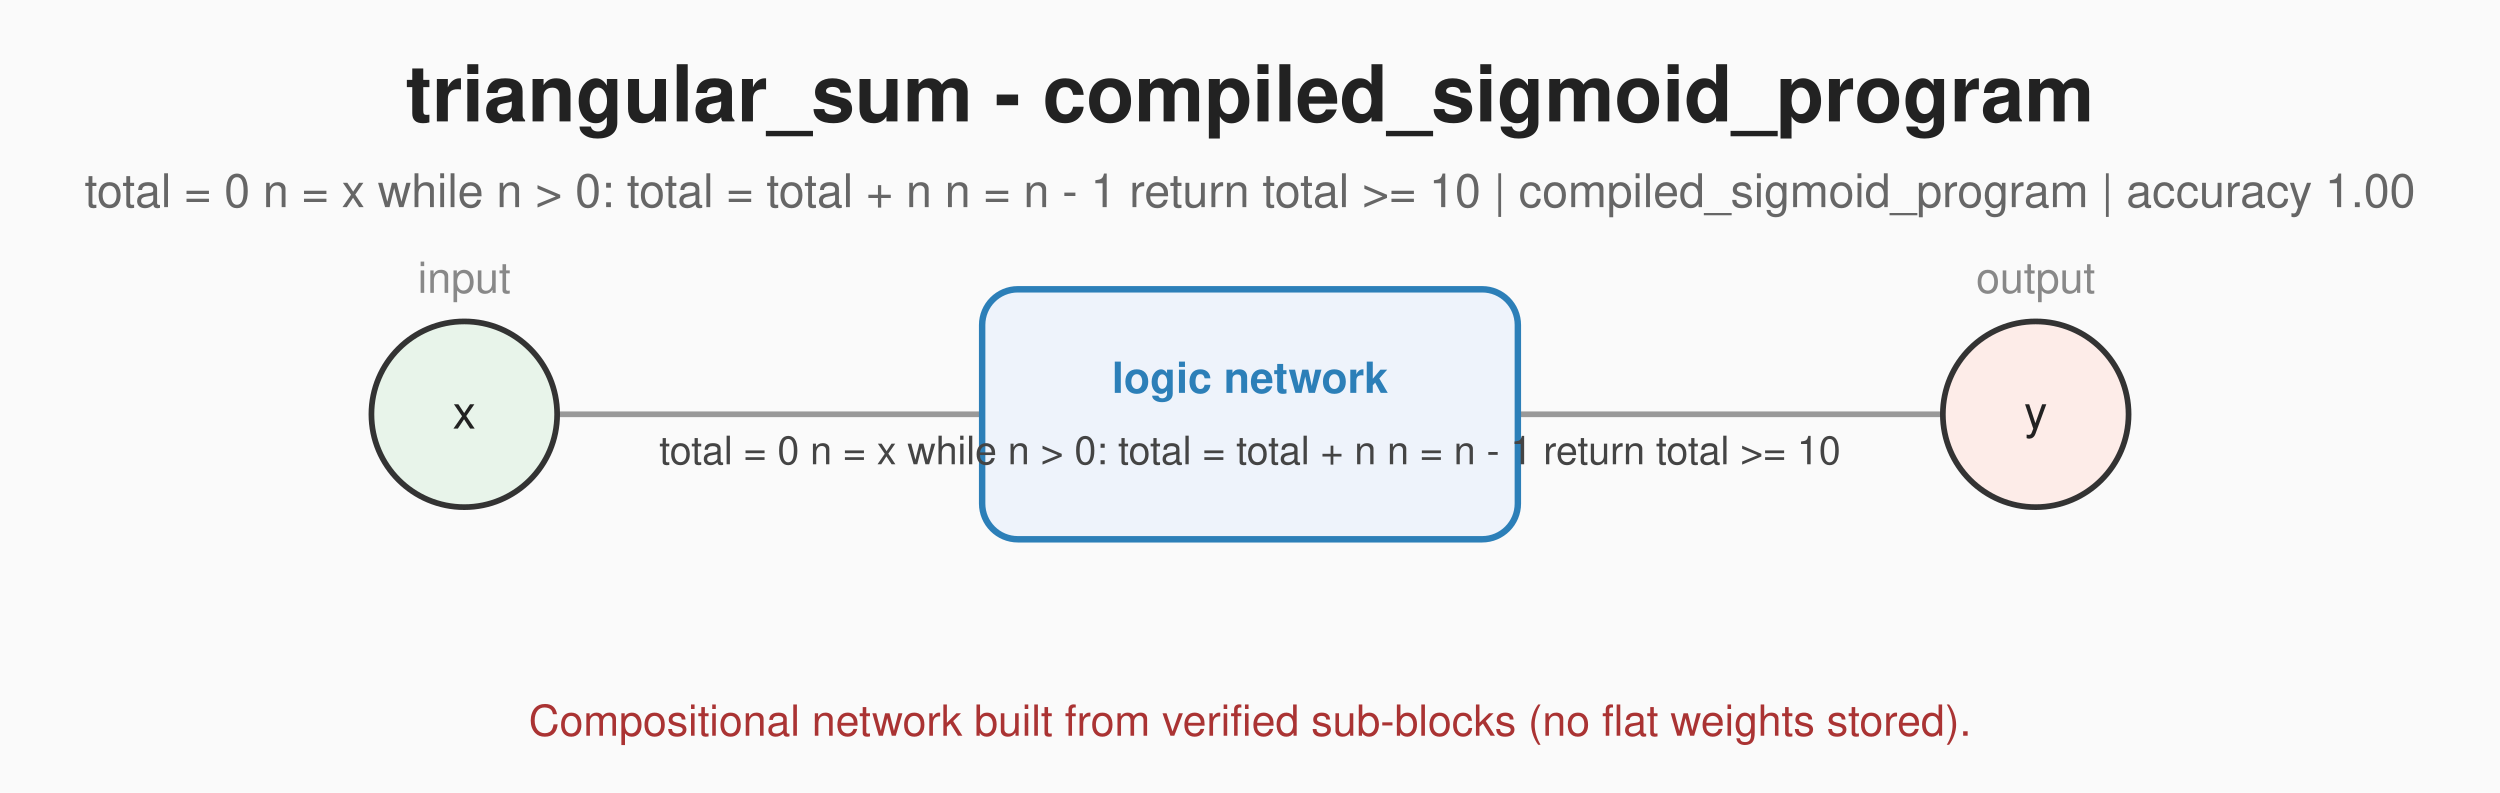
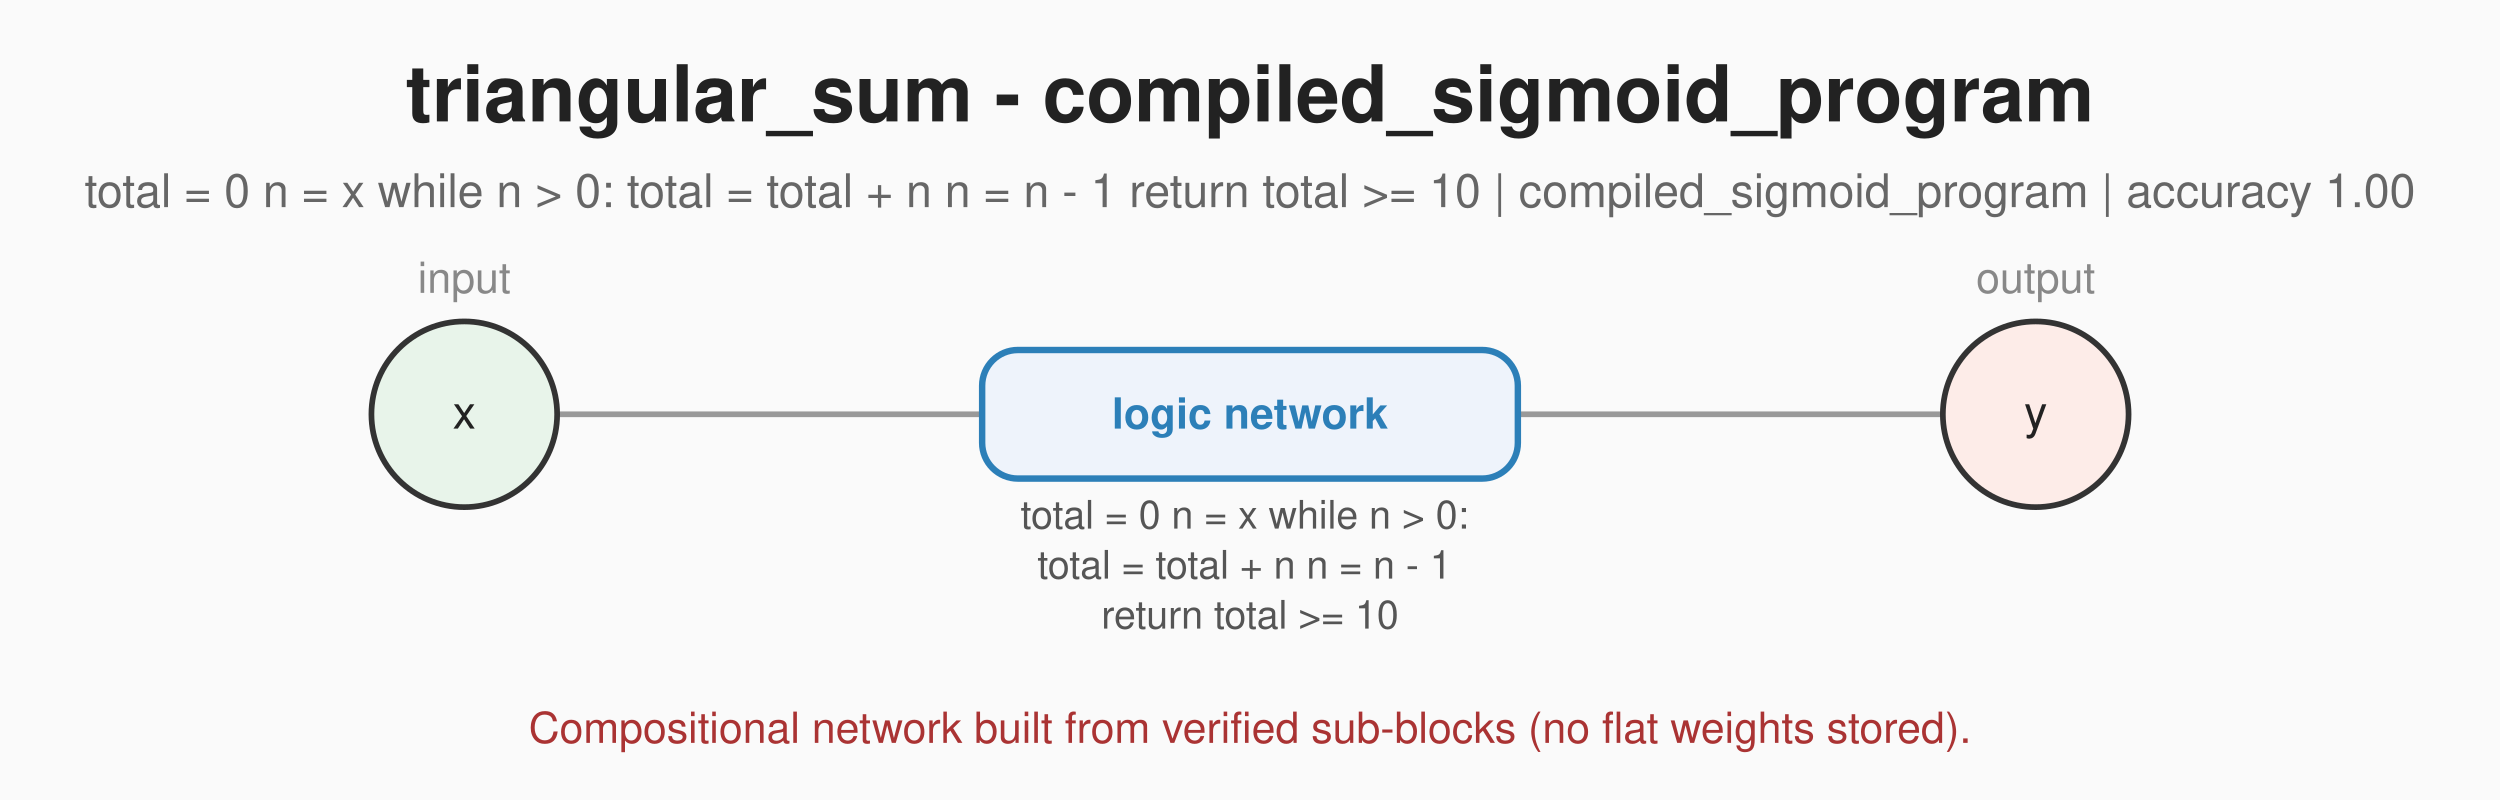
- <svg xmlns="http://www.w3.org/2000/svg" width="700" height="222" viewBox="0 0 700 222" font-family="Helvetica, Arial, sans-serif">
+ <svg xmlns="http://www.w3.org/2000/svg" width="700" height="224.0" viewBox="0 0 700 224.0" font-family="Helvetica, Arial, sans-serif">
  <style type="text/css">
  .edge { cursor: pointer; }
  .edge-line { transition: stroke-width .15s, stroke-opacity .15s; }
  .edge:hover .edge-line { stroke-opacity: 1; stroke-width: 5; }
  .edge .wlabel { transition: opacity .15s; }
  .edge:hover .wlabel rect { stroke-width: 2; }
  .neuron { cursor: pointer; transition: stroke-width .15s; }
  .neuron:hover { stroke-width: 3; }
  .neuron.dim { opacity: .35; }
  .edge.dim .edge-line { opacity: .2; }
  .edge.dim .wlabel { opacity: .25; }
  svg.hide-weights .wlabel { display: none; }
  svg.hide-biases .bias-label { display: none; }
</style>
-   <rect width="700" height="222" fill="#fafafa" />
+   <rect width="700" height="224.0" fill="#fafafa" />
  <text x="350.0" y="34" text-anchor="middle" font-size="22" font-weight="bold" fill="#222">triangular_sum - compiled_sigmoid_program</text>
  <text x="350.0" y="58" text-anchor="middle" font-size="13" fill="#666">
        total = 0
        n = x
        while n &gt; 0:
            total = total + n
            n = n - 1
        return total &gt;= 10
          |  compiled_sigmoid_program  |  accuracy 1.00</text>
  <g id="diagram">
    <line x1="130.0" y1="116.0" x2="275.0" y2="116.0" stroke="#999" stroke-width="1.6" />
    <line x1="425.0" y1="116.0" x2="570.0" y2="116.0" stroke="#999" stroke-width="1.6" />
-     <rect x="275.0" y="81.0" width="150" height="70" rx="10" fill="#eef3fb" stroke="#2c7fb8" stroke-width="1.8" />
-     <text x="350.0" y="110.0" text-anchor="middle" font-size="12" fill="#2c7fb8" font-weight="bold">logic network</text>
-     <text x="350.0" y="130.0" text-anchor="middle" font-size="11" fill="#444">
-         total = 0
-         n = x
-         while n &gt; 0:
-             total = total + n
-             n = n - 1
-         return total &gt;= 10
-         </text>
+     <rect x="275.0" y="98.0" width="150" height="36" rx="10" fill="#eef3fb" stroke="#2c7fb8" stroke-width="1.8" />
+     <text x="350.0" y="120.0" text-anchor="middle" font-size="12" fill="#2c7fb8" font-weight="bold">logic network</text>
+     <text x="350.0" y="148.0" text-anchor="middle" font-size="11" fill="#555">
+       <tspan x="350.0" dy="0">total = 0 n = x while n &gt; 0:</tspan>
+       <tspan x="350.0" dy="14">total = total + n n = n - 1</tspan>
+       <tspan x="350.0" dy="14">return total &gt;= 10</tspan>
+     </text>
    <circle cx="130.0" cy="116.0" r="26" fill="#e8f4ea" stroke="#333333" stroke-width="1.6" />
    <text x="130.0" y="120.0" text-anchor="middle" font-size="13" fill="#222">x</text>
    <circle cx="570.0" cy="116.0" r="26" fill="#fdece8" stroke="#333333" stroke-width="1.6" />
    <text x="570.0" y="120.0" text-anchor="middle" font-size="13" fill="#222">y</text>
    <text x="130.0" y="82.0" text-anchor="middle" font-size="12" fill="#888">input</text>
    <text x="570.0" y="82.0" text-anchor="middle" font-size="12" fill="#888">output</text>
-     <text x="350.0" y="206" text-anchor="middle" font-size="12" fill="#a33">Compositional network built from verified sub-blocks (no flat weights stored).</text>
+     <text x="350.0" y="208.0" text-anchor="middle" font-size="12" fill="#a33">Compositional network built from verified sub-blocks (no flat weights stored).</text>
  </g>
</svg>
